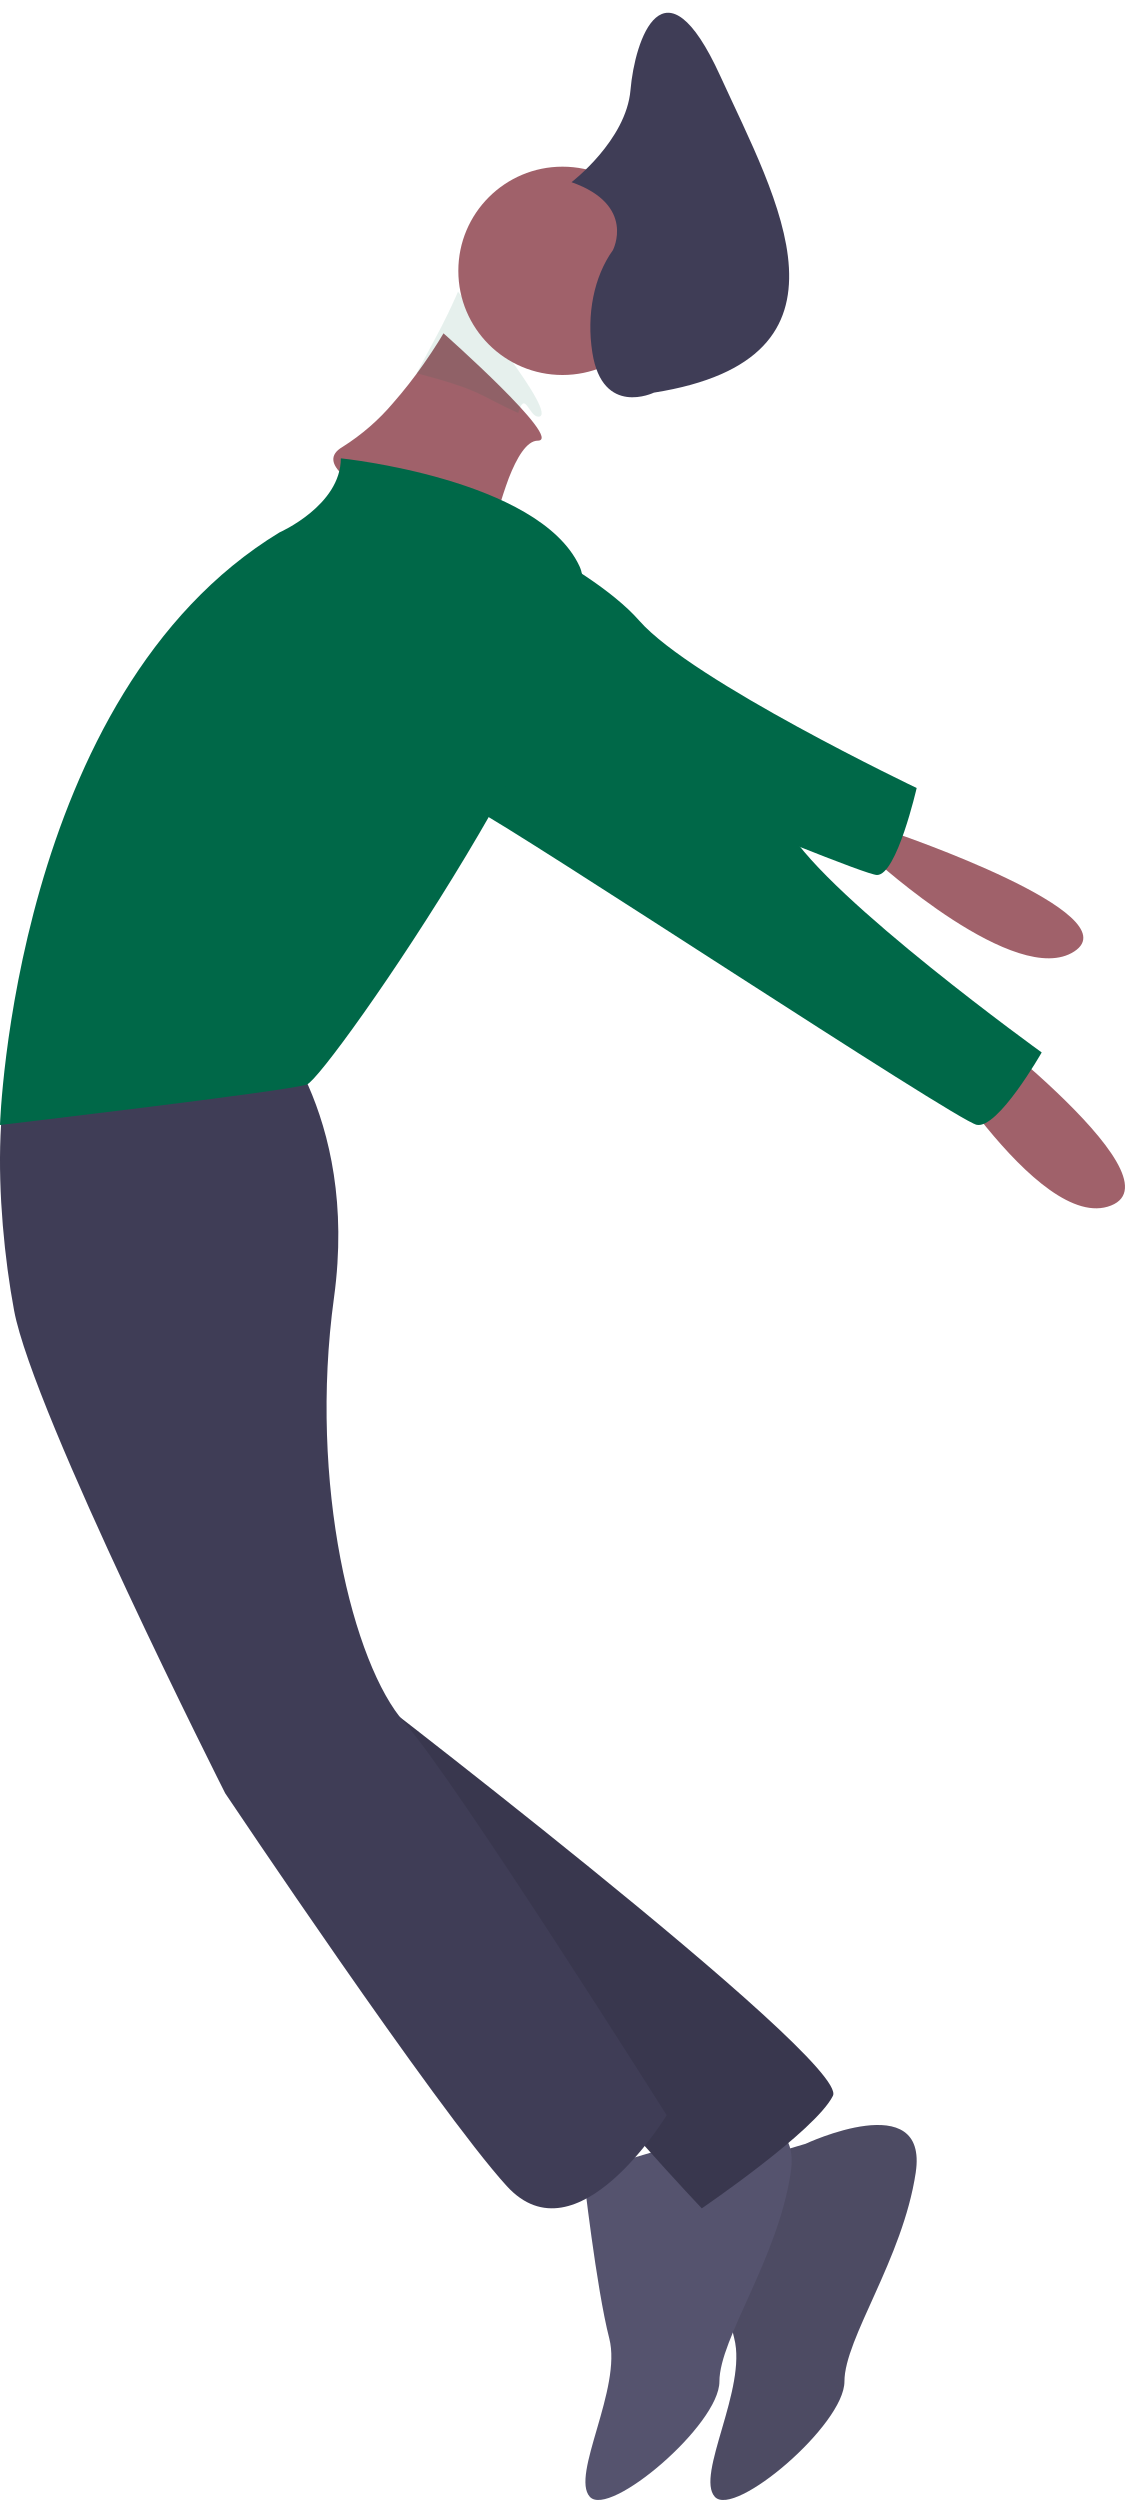
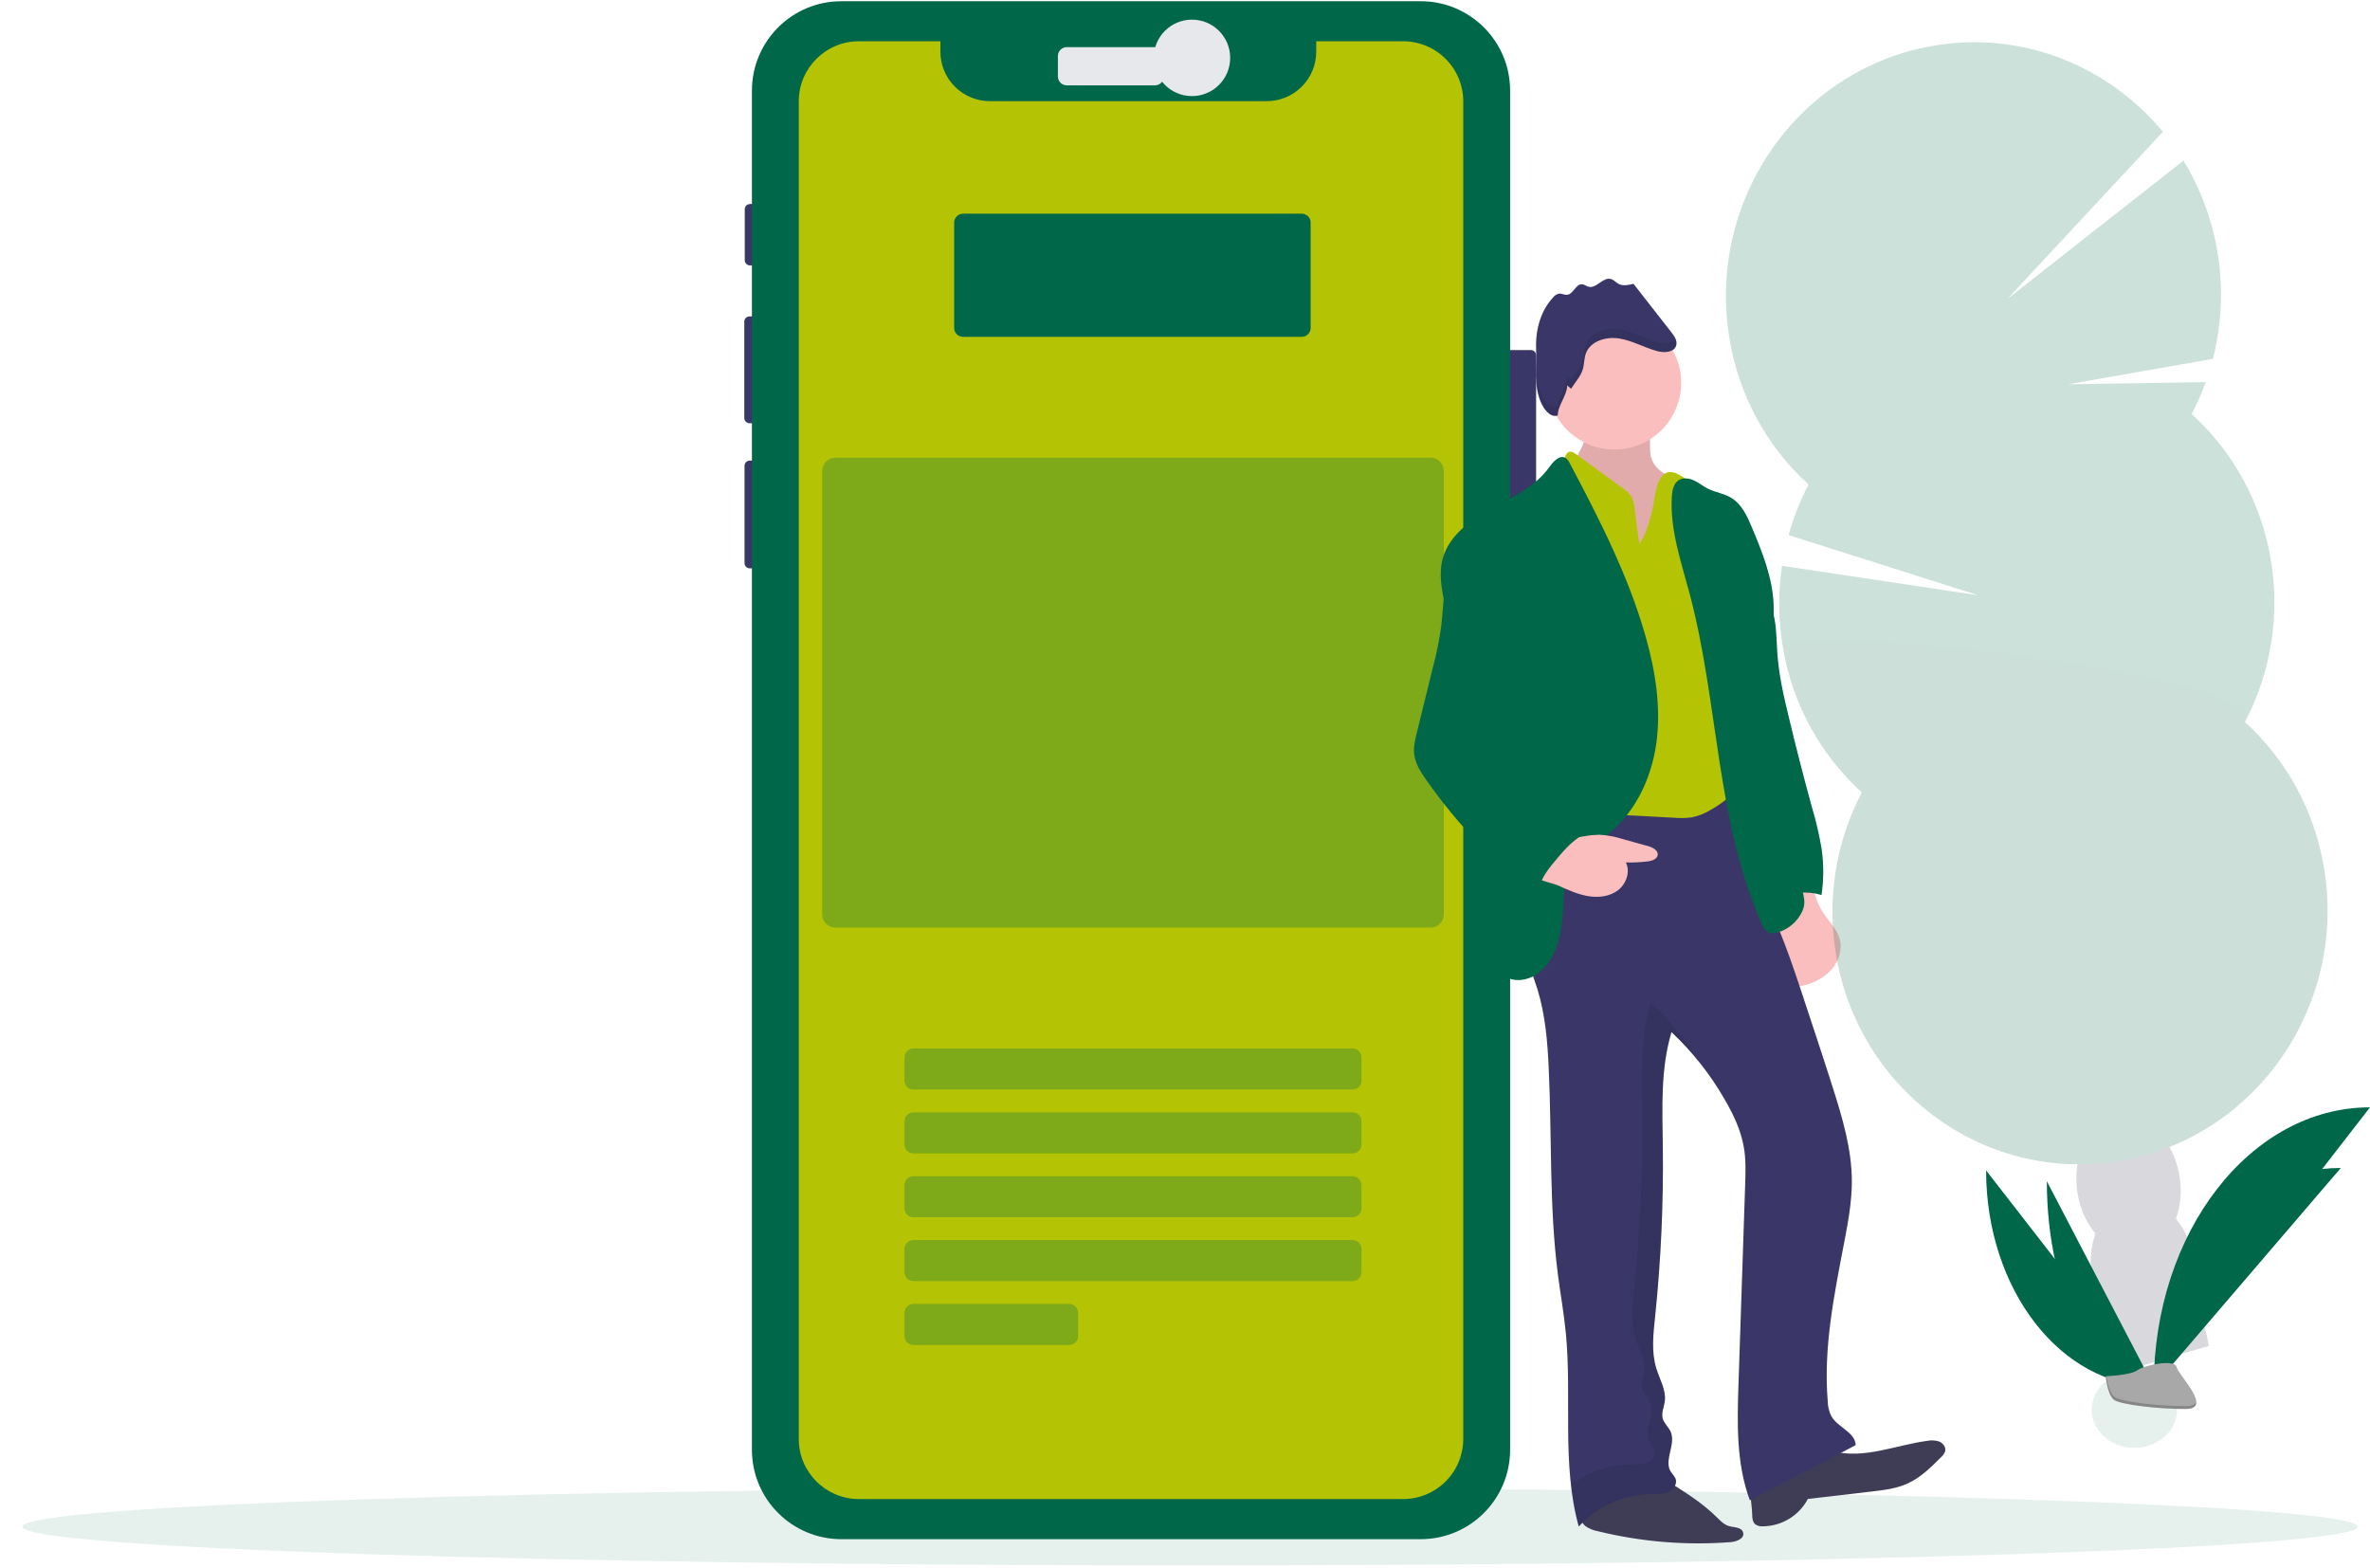
- <svg xmlns="http://www.w3.org/2000/svg" width="27px" height="60px" viewBox="0 0 27 60" version="1.1">
+ <svg xmlns="http://www.w3.org/2000/svg" width="62px" height="41px" viewBox="0 0 62 41" version="1.1">
  <g id="Web" stroke="none" stroke-width="1" fill="none" fill-rule="evenodd">
-     <g id="Prepaid-Plans" transform="translate(-893, -373)">
-       <g id="Group-4-Copy-2" transform="translate(852, 339)">
-         <g id="undraw_i_can_fly_7egl-copy" transform="translate(41, 34)">
-           <path d="M11.775,13 C11.882,12.482 12.027,11.972 12.211,11.474 C12.4,10.989 12.64,10.576 12.906,10.576 C13.553,10.576 10.644,8 10.644,8 C10.644,8 10.461,8.318 10.159,8.747 C9.935,9.067 9.694,9.376 9.435,9.671 C9.09,10.08 8.68,10.436 8.219,10.727 C6.926,11.485 11.775,13 11.775,13 Z" id="Path" fill="#A0616A" />
-           <path d="M22.722,24 C22.722,24 28.42,28.237 26.664,28.933 C24.908,29.629 22,24.652 22,24.652 L22.722,24 Z" id="Path" fill="#A0616A" />
-           <path d="M14.592,16.104 C14.592,16.104 17.945,18.278 18.925,19.931 C19.905,21.585 25,25.259 25,25.259 C25,25.259 23.948,27.107 23.44,26.995 C22.931,26.884 12.446,19.95 11.343,19.389 C10.24,18.827 11.921,15.359 14.592,16.104 Z" id="Path" fill="#006848" />
-           <path d="M14.592,16.104 C14.592,16.104 17.945,18.278 18.925,19.931 C19.905,21.585 25,25.259 25,25.259 C25,25.259 23.948,27.107 23.44,26.995 C22.931,26.884 12.446,19.95 11.343,19.389 C10.24,18.827 11.921,15.359 14.592,16.104 Z" id="Path" fill="#006848" opacity="0.1" />
-           <path d="M21.503,20 C21.503,20 27.166,21.933 25.782,22.835 C24.398,23.737 21,20.644 21,20.644 L21.503,20 Z" id="Path" fill="#A0616A" />
-           <path d="M19.333,51.452 C19.333,51.452 22.288,50.068 21.977,52.143 C21.666,54.218 20.266,56.12 20.266,57.157 C20.266,58.194 17.622,60.442 17.156,59.923 C16.689,59.405 17.933,57.33 17.622,56.12 C17.311,54.91 17,52.143 17,52.143 L19.333,51.452 Z" id="Path" fill="#55536E" />
-           <path d="M19.333,51.452 C19.333,51.452 22.288,50.068 21.977,52.143 C21.666,54.218 20.266,56.12 20.266,57.157 C20.266,58.194 17.622,60.442 17.156,59.923 C16.689,59.405 17.933,57.33 17.622,56.12 C17.311,54.91 17,52.143 17,52.143 L19.333,51.452 Z" id="Path" fill="#000000" opacity="0.1" />
-           <path d="M16.333,51.452 C16.333,51.452 19.288,50.068 18.977,52.143 C18.666,54.218 17.266,56.12 17.266,57.157 C17.266,58.194 14.622,60.442 14.156,59.923 C13.689,59.405 14.933,57.33 14.622,56.12 C14.311,54.91 14,52.143 14,52.143 L16.333,51.452 Z" id="Path" fill="#55536E" />
-           <path d="M8.03,40 C8.03,40 20.409,49.455 19.99,50.299 C19.57,51.143 16.842,53 16.842,53 C16.842,53 7.401,43.039 8.03,40 Z" id="Path" fill="#3F3D56" />
-           <path d="M8.03,40 C8.03,40 20.409,49.455 19.99,50.299 C19.57,51.143 16.842,53 16.842,53 C16.842,53 7.401,43.039 8.03,40 Z" id="Path" fill="#000000" opacity="0.1" />
-           <path d="M6.327,24.343 C6.327,24.343 8.63,26.661 8.016,31.142 C7.401,35.623 8.476,39.949 9.705,41.34 C10.933,42.73 16,50.765 16,50.765 C16,50.765 13.85,54.318 12.161,52.464 C10.472,50.61 5.405,43.039 5.405,43.039 C5.405,43.039 0.799,33.923 0.338,31.451 C-0.122,28.979 -0.276,25.116 0.953,24.343 C2.181,23.571 6.327,24.343 6.327,24.343 Z" id="Path" fill="#3F3D56" />
-           <path d="M10,8.957 C11.609,9.384 11.449,9.467 12.438,9.912 C12.444,9.891 12.449,9.873 12.455,9.855 C12.606,9.393 12.701,10 12.92,10 C13.471,10 10.992,7 10.992,7 C10.992,7 10.898,7.222 10.737,7.556 C10.689,7.653 10.636,7.759 10.579,7.87 C10.53,7.964 10.478,8.062 10.423,8.165 L10,8.957 Z" id="Path" fill="#006848" opacity="0.1" />
-           <circle id="Oval" fill="#A0616A" cx="13.5" cy="6.5" r="2.5" />
-           <path d="M8.18,11 C8.18,11 12.925,11.485 13.906,13.586 C14.888,15.687 7.853,25.869 7.362,26.03 C6.871,26.192 0,27 0,27 C0,27 0.327,16.657 6.708,12.778 C6.708,12.778 8.18,12.131 8.18,11 Z" id="Path" fill="#006848" />
-           <path d="M10.586,12.005 C10.586,12.005 14.073,13.451 15.342,14.896 C16.61,16.342 22,18.912 22,18.912 C22,18.912 21.524,21 21.049,21 C20.573,21 9.634,16.342 8.525,16.021 C7.415,15.699 8.049,11.844 10.586,12.005 Z" id="Path" fill="#006848" />
-           <path d="M14.545,5.76 C14.545,5.76 15.272,4.779 13.819,3.994 C13.819,3.994 15.272,3.209 15.563,2.031 C15.853,0.854 16.871,-1.109 17.743,2.031 C18.615,5.171 20.214,9.292 14.981,9.292 C14.981,9.292 13.673,9.685 13.673,8.115 C13.673,7.188 13.996,6.316 14.545,5.76 L14.545,5.76 Z" id="Path" fill="#3F3D56" transform="translate(16.17318, 4.835684) rotate(-9) translate(-16.17318, -4.835684) " />
+     <g id="Prepaid-Plans" transform="translate(-575, -384)">
+       <g id="Group-4-Copy" transform="translate(564, 339)">
+         <g id="undraw_mobile_life_381t-copy" transform="translate(11, 45)">
+           <ellipse id="Oval" fill="#006848" opacity="0.1" cx="31.134" cy="39.938" rx="30.548" ry="1.014" />
+           <rect id="Rectangle" fill="#3A3768" x="39.185" y="9.158" width="1" height="4.877" rx="0.137" />
+           <rect id="Rectangle" fill="#3A3768" x="19.483" y="5.337" width="1" height="1.606" rx="0.137" />
+           <rect id="Rectangle" fill="#3A3768" x="19.471" y="8.277" width="1" height="2.795" rx="0.137" />
+           <rect id="Rectangle" fill="#3A3768" x="19.477" y="12.049" width="1" height="2.819" rx="0.137" />
+           <rect id="Rectangle" fill="#006848" x="19.671" y="0.032" width="19.834" height="40.233" rx="2.339" />
+           <rect id="Rectangle" fill="#E6E8EC" x="27.675" y="1.233" width="2.77" height="1" rx="0.232" />
+           <ellipse id="Oval" fill="#E6E8EC" cx="31.182" cy="1.514" rx="1" ry="1" />
+           <path d="M36.705,1.079 L34.433,1.079 L34.433,1.352 C34.433,2.067 33.852,2.647 33.136,2.647 L25.899,2.647 C25.554,2.647 25.224,2.511 24.981,2.268 C24.738,2.025 24.601,1.696 24.601,1.352 L24.601,1.079 L22.471,1.079 C21.601,1.079 20.896,1.783 20.896,2.652 L20.896,37.644 C20.896,38.512 21.601,39.216 22.471,39.216 L36.705,39.216 C37.122,39.216 37.523,39.05 37.818,38.755 C38.114,38.46 38.279,38.061 38.279,37.644 L38.279,2.652 C38.279,2.235 38.114,1.835 37.818,1.54 C37.523,1.245 37.122,1.079 36.705,1.079 Z" id="Path" fill="#B4C404" />
+           <rect id="Rectangle" fill="#006848" x="24.961" y="5.59" width="9.326" height="3.222" rx="0.233" />
+           <g id="Group" opacity="0.3" transform="translate(23.62031, 27.39558)" fill="#006848">
+             <rect id="Rectangle" x="0.041" y="0.033" width="11.956" height="1.074" rx="0.233" />
+             <rect id="Rectangle" x="0.041" y="1.704" width="11.956" height="1.074" rx="0.233" />
+             <rect id="Rectangle" x="0.041" y="3.374" width="11.956" height="1.074" rx="0.233" />
+             <rect id="Rectangle" x="0.041" y="5.045" width="11.956" height="1.074" rx="0.233" />
+             <rect id="Rectangle" x="0.041" y="6.716" width="4.543" height="1.074" rx="0.233" />
+           </g>
+           <rect id="Rectangle" fill="#006848" opacity="0.3" x="21.509" y="11.974" width="16.261" height="12.292" rx="0.343" />
+           <path d="M46.541,25.181 C46.558,25.419 46.625,25.702 46.851,25.785 C46.96,25.815 47.076,25.813 47.184,25.779 C47.467,25.718 47.725,25.57 47.921,25.357 C48.109,25.139 48.204,24.83 48.124,24.554 C48.049,24.29 47.835,24.094 47.685,23.864 C47.51,23.596 47.454,23.293 47.332,23.005 C46.367,23.098 46.487,24.463 46.541,25.181 Z" id="Path" fill="#FBBEBE" />
+           <path d="M45.524,13.678 C45.396,14.095 45.851,14.55 45.998,14.961 C46.145,15.371 46.343,15.766 46.423,16.196 C46.477,16.491 46.474,16.792 46.496,17.094 C46.535,17.658 46.661,18.211 46.795,18.759 C46.984,19.552 47.187,20.341 47.403,21.126 C47.51,21.483 47.594,21.846 47.655,22.214 C47.712,22.612 47.71,23.015 47.651,23.413 C47.271,23.299 46.862,23.337 46.51,23.517 C46.264,23.085 46.116,22.605 46.077,22.11 C46.062,21.816 46.065,21.522 46.085,21.228 C46.123,20.398 45.763,19.567 45.751,18.736 C45.755,18.449 45.732,18.161 45.683,17.877 C45.643,17.682 45.647,17.317 45.604,17.122 C45.537,16.813 45.827,16.671 45.811,16.354 L45.723,14.624 C45.704,14.32 45.399,13.949 45.524,13.678 Z" id="Path" fill="#006848" />
+           <path d="M45.524,13.678 C45.396,14.095 45.851,14.55 45.998,14.961 C46.145,15.371 46.343,15.766 46.423,16.196 C46.477,16.491 46.474,16.792 46.496,17.094 C46.535,17.658 46.661,18.211 46.795,18.759 C46.984,19.552 47.187,20.341 47.403,21.126 C47.51,21.483 47.594,21.846 47.655,22.214 C47.712,22.612 47.71,23.015 47.651,23.413 C47.271,23.299 46.862,23.337 46.51,23.517 C46.264,23.085 46.116,22.605 46.077,22.11 C46.062,21.816 46.065,21.522 46.085,21.228 C46.123,20.398 45.763,19.567 45.751,18.736 C45.755,18.449 45.732,18.161 45.683,17.877 C45.643,17.682 45.647,17.317 45.604,17.122 C45.537,16.813 45.827,16.671 45.811,16.354 L45.723,14.624 C45.704,14.32 45.399,13.949 45.524,13.678 Z" id="Path" fill="#006848" opacity="0.1" />
+           <path d="M41.159,12.337 C41.182,12.438 41.229,12.533 41.296,12.613 C41.902,13.456 42.591,14.236 43.355,14.94 C43.433,14.86 43.498,14.768 43.548,14.668 C43.894,14.036 44.067,13.324 44.051,12.604 C43.704,12.493 43.313,12.338 43.202,11.993 C43.114,11.721 43.232,11.396 43.077,11.154 C42.859,10.813 41.927,10.768 41.628,11.017 C41.432,11.179 41.502,11.33 41.44,11.55 C41.371,11.789 41.121,12.081 41.159,12.337 Z" id="Path" fill="#FBBEBE" />
+           <path d="M41.159,12.337 C41.182,12.438 41.229,12.533 41.296,12.613 C41.902,13.456 42.591,14.236 43.355,14.94 C43.433,14.86 43.498,14.768 43.548,14.668 C43.894,14.036 44.067,13.324 44.051,12.604 C43.704,12.493 43.313,12.338 43.202,11.993 C43.114,11.721 43.232,11.396 43.077,11.154 C42.859,10.813 41.927,10.768 41.628,11.017 C41.432,11.179 41.502,11.33 41.44,11.55 C41.371,11.789 41.121,12.081 41.159,12.337 Z" id="Path" fill="#000000" opacity="0.1" />
+           <path d="M41.47,39.919 C41.567,39.989 41.679,40.035 41.797,40.056 C42.935,40.336 44.109,40.432 45.277,40.342 C45.432,40.33 45.64,40.246 45.602,40.095 C45.564,39.944 45.363,39.963 45.225,39.921 C45.096,39.881 44.998,39.777 44.902,39.682 C44.543,39.327 44.109,39.053 43.681,38.782 C43.577,38.708 43.461,38.651 43.337,38.616 C43.189,38.583 43.035,38.611 42.886,38.64 C42.509,38.711 41.791,38.699 41.493,38.977 C41.255,39.198 41.219,39.7 41.47,39.919 Z" id="Path" fill="#3F3D56" />
+           <path d="M45.838,39.621 C45.838,39.714 45.848,39.817 45.919,39.877 C45.976,39.916 46.044,39.934 46.112,39.929 C46.608,39.926 47.062,39.651 47.294,39.213 L48.968,39.018 C49.284,38.981 49.607,38.943 49.898,38.811 C50.242,38.657 50.516,38.384 50.783,38.117 C50.829,38.077 50.865,38.026 50.885,37.969 C50.914,37.863 50.833,37.753 50.732,37.711 C50.627,37.677 50.516,37.671 50.408,37.694 C49.591,37.806 48.771,38.171 47.972,37.968 C47.776,37.918 47.582,37.834 47.38,37.848 C47.272,37.862 47.165,37.891 47.064,37.933 C46.804,38.029 46.027,38.163 45.855,38.384 C45.683,38.604 45.838,39.359 45.838,39.621 Z" id="Path" fill="#3F3D56" />
+           <path d="M41.607,20.966 C41.368,21.338 40.864,21.419 40.512,21.685 C39.974,22.095 39.879,22.859 39.849,23.535 C39.827,24.003 39.815,24.478 39.919,24.935 C39.991,25.253 40.119,25.556 40.217,25.869 C40.427,26.546 40.485,27.261 40.516,27.971 C40.599,29.761 40.526,31.562 40.755,33.341 C40.821,33.849 40.912,34.355 40.962,34.865 C41.127,36.555 40.848,38.298 41.301,39.934 C41.79,39.403 42.476,39.097 43.199,39.085 C43.349,39.085 43.505,39.094 43.642,39.034 C43.78,38.974 43.888,38.814 43.831,38.676 C43.797,38.616 43.757,38.56 43.712,38.507 C43.514,38.209 43.85,37.786 43.706,37.457 C43.651,37.332 43.531,37.238 43.496,37.104 C43.458,36.96 43.531,36.812 43.551,36.664 C43.591,36.366 43.42,36.088 43.331,35.802 C43.196,35.369 43.25,34.907 43.297,34.454 C43.451,32.974 43.519,31.487 43.5,29.999 C43.487,28.992 43.437,27.964 43.727,27 C44.271,27.511 44.737,28.1 45.109,28.746 C45.341,29.141 45.542,29.562 45.619,30.013 C45.678,30.344 45.664,30.682 45.653,31.018 L45.481,36.167 C45.445,37.205 45.415,38.274 45.777,39.248 C46.692,38.761 47.63,38.293 48.546,37.804 C48.531,37.466 48.077,37.343 47.909,37.049 C47.849,36.927 47.816,36.793 47.814,36.656 C47.697,35.261 47.983,33.867 48.247,32.492 C48.347,31.969 48.445,31.441 48.445,30.908 C48.445,30.062 48.196,29.237 47.94,28.431 C47.669,27.577 47.385,26.727 47.103,25.876 C46.921,25.33 46.738,24.784 46.511,24.255 C46.295,23.756 46.039,23.272 45.853,22.761 C45.558,21.938 45.458,21.062 45.359,20.195 C44.113,20.442 42.849,20.719 41.607,20.966 Z" id="Path" fill="#3A3768" />
+           <ellipse id="Oval" fill="#FBBEBE" cx="42.233" cy="10.016" rx="1.747" ry="1.744" />
+           <path d="M42.886,14.231 L42.759,13.286 C42.753,13.18 42.724,13.078 42.676,12.984 C42.617,12.901 42.543,12.83 42.457,12.775 L41.24,11.888 C41.18,11.842 41.097,11.795 41.029,11.828 C40.985,11.857 40.955,11.901 40.944,11.952 C40.752,12.519 40.87,13.137 40.938,13.731 C40.994,14.227 41.013,14.727 41.032,15.223 C41.06,15.674 41.06,16.126 41.032,16.576 C40.966,17.357 40.733,18.143 40.889,18.91 C40.992,19.418 41.173,19.89 41.216,20.407 C41.244,20.765 41.236,21.129 41.349,21.468 C41.768,21.289 42.241,21.308 42.697,21.333 L43.8,21.392 C43.953,21.406 44.108,21.403 44.26,21.382 C44.431,21.346 44.593,21.282 44.742,21.193 C45.135,20.972 45.478,20.674 45.75,20.316 C45.564,19.417 45.744,18.488 45.62,17.578 C45.549,17.054 45.371,16.549 45.287,16.027 C45.184,15.383 45.228,14.714 45.039,14.088 C44.935,13.771 44.802,13.464 44.643,13.171 C44.481,12.838 44.214,12.566 43.883,12.398 C43.822,12.365 43.753,12.348 43.684,12.348 C43.507,12.357 43.398,12.543 43.35,12.713 C43.29,12.916 43.273,13.131 43.227,13.334 C43.156,13.634 43.059,13.98 42.886,14.231 Z" id="Path" fill="#B4C404" />
+           <path d="M39.306,25.479 C39.539,25.724 39.963,25.664 40.234,25.462 C40.822,25.023 40.877,24.181 40.909,23.448 C40.92,23.185 40.938,22.911 41.062,22.681 C41.252,22.323 41.643,22.138 41.968,21.9 C42.739,21.336 43.192,20.408 43.327,19.466 C43.462,18.524 43.308,17.557 43.047,16.64 C42.596,15.054 41.837,13.576 41.066,12.119 C41.043,12.065 41.006,12.018 40.959,11.983 C40.802,11.885 40.632,12.077 40.525,12.227 C40.162,12.734 39.565,13.006 39.017,13.306 C38.469,13.606 37.909,14.006 37.744,14.607 C37.632,15.01 37.719,15.438 37.803,15.847 C37.888,16.255 38.182,16.58 38.405,16.924 C38.664,17.304 38.897,17.701 39.104,18.111 C39.182,18.264 39.242,18.426 39.283,18.593 C39.32,18.789 39.335,18.989 39.33,19.189 C39.343,20.426 39.356,21.666 39.206,22.894 C39.122,23.588 38.985,24.285 39.048,24.983 C39.064,25.172 39.174,25.339 39.306,25.479 Z" id="Path" fill="#006848" />
+           <path d="M40.782,23.174 C41.032,23.286 41.283,23.4 41.552,23.444 C41.822,23.488 42.115,23.453 42.33,23.287 C42.544,23.121 42.655,22.805 42.533,22.561 C42.725,22.567 42.917,22.558 43.107,22.534 C43.216,22.52 43.346,22.478 43.366,22.37 C43.385,22.243 43.232,22.167 43.108,22.132 L42.441,21.948 C42.246,21.885 42.043,21.848 41.839,21.837 C41.712,21.84 41.585,21.852 41.46,21.874 L40.449,22.031 C40.422,22.034 40.396,22.042 40.372,22.055 C40.342,22.081 40.321,22.116 40.312,22.155 C40.263,22.311 40.037,22.743 40.115,22.896 C40.179,23.025 40.643,23.105 40.782,23.174 Z" id="Path" fill="#FBBEBE" />
+           <path d="M47.153,23.828 C47.03,24.103 46.792,24.31 46.503,24.395 C46.441,24.417 46.375,24.422 46.31,24.408 C46.191,24.375 46.125,24.25 46.075,24.137 C44.891,21.447 44.958,18.385 44.205,15.545 C43.981,14.702 43.682,13.854 43.736,12.984 C43.746,12.828 43.779,12.653 43.909,12.566 C44.025,12.489 44.183,12.509 44.31,12.566 C44.437,12.623 44.546,12.715 44.669,12.779 C44.867,12.879 45.097,12.908 45.287,13.022 C45.569,13.191 45.713,13.514 45.839,13.817 C46.109,14.464 46.377,15.13 46.399,15.831 C46.444,17.194 45.839,18.504 46.154,19.829 C46.222,20.09 46.304,20.348 46.398,20.601 C46.715,21.515 46.974,22.448 47.175,23.394 C47.211,23.556 47.218,23.679 47.153,23.828 Z" id="Path" fill="#006848" />
+           <path d="M41.1,10.169 C41.204,10 41.35,9.851 41.406,9.661 C41.447,9.526 41.438,9.379 41.486,9.246 C41.606,8.919 42.021,8.799 42.364,8.855 C42.707,8.912 43.018,9.094 43.353,9.185 C43.539,9.236 43.798,9.221 43.85,9.036 C43.885,8.913 43.801,8.79 43.722,8.69 L42.732,7.424 C42.602,7.457 42.456,7.489 42.338,7.424 C42.269,7.387 42.218,7.32 42.142,7.299 C41.936,7.24 41.763,7.556 41.556,7.501 C41.496,7.485 41.449,7.441 41.389,7.436 C41.222,7.423 41.16,7.698 40.993,7.712 C40.923,7.718 40.857,7.674 40.788,7.681 C40.726,7.693 40.671,7.727 40.633,7.777 C40.302,8.128 40.167,8.632 40.185,9.115 C40.202,9.598 40.119,10.064 40.304,10.51 C40.386,10.704 40.55,10.933 40.751,10.868 C40.751,10.605 40.996,10.344 40.999,10.082" id="Path" fill="#3A3768" />
+           <g id="Group" opacity="0.1" transform="translate(41.0765, 26.20221)" fill="#000000">
+             <path d="M3.399,1.617 C3.043,1.03 2.609,0.493 2.109,0.023 C1.819,0.987 1.87,2.015 1.882,3.022 C1.901,4.509 1.833,5.997 1.679,7.476 C1.632,7.927 1.578,8.392 1.713,8.824 C1.802,9.111 1.973,9.389 1.933,9.687 C1.913,9.835 1.84,9.985 1.878,10.127 C1.912,10.261 2.033,10.354 2.088,10.48 C2.232,10.809 1.896,11.23 2.094,11.53 C2.138,11.582 2.178,11.639 2.213,11.699 C2.273,11.837 2.162,11.997 2.024,12.057 C1.887,12.116 1.731,12.107 1.581,12.108 C1.015,12.117 0.467,12.308 0.018,12.652 C0.058,13.016 0.126,13.377 0.222,13.732 C0.712,13.201 1.399,12.894 2.122,12.883 C2.272,12.883 2.428,12.892 2.566,12.832 C2.703,12.771 2.812,12.612 2.755,12.474 C2.72,12.414 2.68,12.357 2.635,12.305 C2.438,12.006 2.774,11.584 2.63,11.255 C2.575,11.129 2.454,11.036 2.419,10.902 C2.382,10.758 2.455,10.61 2.475,10.462 C2.515,10.163 2.343,9.886 2.254,9.599 C2.12,9.167 2.174,8.704 2.22,8.252 C2.375,6.772 2.443,5.284 2.424,3.797 C2.41,2.79 2.36,1.762 2.651,0.798 C2.92,1.052 3.171,1.326 3.399,1.617 L3.399,1.617 Z" id="Path" />
+           </g>
+           <g id="Group" opacity="0.1" transform="translate(40.11999, 8.6)" fill="#000000">
+             <path d="M0.097,0.571 C0.097,0.489 0.097,0.407 0.097,0.324 C0.091,0.388 0.09,0.452 0.097,0.516 C0.096,0.534 0.097,0.553 0.097,0.571 Z" id="Path" />
+             <path d="M3.233,0.347 C2.898,0.255 2.588,0.073 2.244,0.017 C1.9,-0.039 1.484,0.081 1.366,0.408 C1.318,0.54 1.327,0.687 1.286,0.822 C1.23,1.013 1.084,1.161 0.98,1.331 L0.882,1.243 C0.882,1.505 0.637,1.767 0.634,2.03 C0.433,2.095 0.268,1.866 0.187,1.672 C0.103,1.458 0.061,1.23 0.063,1 C0.057,1.312 0.063,1.616 0.187,1.911 C0.268,2.105 0.433,2.334 0.634,2.269 C0.634,2.006 0.879,1.744 0.882,1.482 L0.98,1.569 C1.084,1.4 1.23,1.251 1.286,1.061 C1.327,0.926 1.318,0.779 1.366,0.646 C1.486,0.319 1.901,0.199 2.244,0.255 C2.587,0.312 2.898,0.494 3.233,0.585 C3.419,0.636 3.678,0.621 3.73,0.436 C3.746,0.373 3.737,0.306 3.706,0.249 C3.623,0.384 3.4,0.392 3.233,0.347 Z" id="Path" />
+           </g>
+           <path d="M37.703,16.384 C37.652,16.749 37.579,17.11 37.483,17.466 L37.065,19.168 C37.02,19.347 36.974,19.536 36.995,19.722 C37.022,19.972 37.164,20.193 37.308,20.399 C38.127,21.572 39.126,22.608 40.269,23.469 C40.203,23.129 40.439,22.812 40.662,22.545 C40.884,22.278 41.099,22.022 41.389,21.849 C40.665,21.167 39.963,20.462 39.284,19.734 C39.212,19.664 39.151,19.584 39.101,19.498 C38.937,19.182 39.101,18.805 39.244,18.479 C39.694,17.441 39.906,16.264 39.617,15.17 C39.508,14.76 39.318,14.348 38.972,14.096 C38.821,13.986 38.616,13.911 38.449,13.995 C38.378,14.035 38.317,14.09 38.269,14.155 C37.733,14.806 37.797,15.591 37.703,16.384 Z" id="Path" fill="#006848" />
+           <g id="Group" opacity="0.2" transform="translate(45.14163, 1.081768)">
+             <path d="M9.96,34.509 C9.984,34.644 10.019,34.777 10.065,34.906 C10.915,34.633 11.773,34.374 12.64,34.13 C12.634,34.095 12.629,34.058 12.623,34.021 C12.562,33.64 12.401,33.283 12.157,32.985 C11.841,32.607 11.413,32.405 10.984,32.485 C10.554,32.564 10.221,32.902 10.05,33.37 C9.922,33.736 9.891,34.128 9.96,34.509 L9.96,34.509 Z" id="Path" fill="#3F3D56" />
+             <ellipse id="Oval" fill="#3F3D56" transform="translate(10.91779, 32.08364) rotate(-8.99) translate(-10.91779, -32.08364) " cx="10.918" cy="32.084" rx="1.353" ry="1.807" />
+             <ellipse id="Oval" fill="#3F3D56" transform="translate(10.54107, 29.90758) rotate(-8.99) translate(-10.54107, -29.90758) " cx="10.541" cy="29.908" rx="1.353" ry="1.807" />
+             <ellipse id="Oval" fill="#3F3D56" transform="translate(10.16426, 27.73103) rotate(-8.99) translate(-10.16426, -27.73103) " cx="10.164" cy="27.731" rx="1.353" ry="1.807" />
+             <ellipse id="Oval" fill="#3F3D56" transform="translate(9.787549, 25.55507) rotate(-8.99) translate(-9.787549, -25.55507) " cx="9.788" cy="25.555" rx="1.353" ry="1.807" />
+             <path d="M12.194,9.75 C12.335,9.481 12.457,9.202 12.561,8.915 L8.961,8.971 L12.749,8.305 C12.987,7.379 13.025,6.414 12.861,5.473 C12.719,4.64 12.419,3.841 11.978,3.12 L7.368,6.743 L11.44,2.367 C10.001,0.626 7.716,-0.304 5.358,0.129 C1.837,0.777 -0.514,4.219 0.109,7.817 C0.355,9.27 1.08,10.6 2.17,11.594 C1.95,12.015 1.776,12.458 1.649,12.916 L6.606,14.49 L1.477,13.72 C1.371,14.434 1.379,15.16 1.502,15.871 C1.748,17.325 2.474,18.654 3.564,19.649 C2.875,20.963 2.641,22.467 2.896,23.928 C3.518,27.526 6.877,29.918 10.399,29.272 C13.921,28.625 16.271,25.182 15.648,21.584 C15.402,20.131 14.677,18.801 13.587,17.807 C14.276,16.493 14.512,14.989 14.258,13.528 C14.012,12.074 13.285,10.744 12.194,9.75 Z" id="Path" fill="#006848" />
+             <path d="M1.502,15.871 C1.748,17.325 2.474,18.654 3.564,19.649 C2.875,20.963 2.641,22.467 2.896,23.928 C3.518,27.526 6.877,29.918 10.399,29.272 C13.921,28.625 16.271,25.182 15.648,21.584 C15.402,20.131 14.677,18.801 13.587,17.807 C14.25,16.541 1.376,15.14 1.502,15.871 Z" id="Path" fill="#000000" opacity="0.1" />
+           </g>
+           <path d="M51.957,30.618 C51.957,33.739 53.918,36.265 56.343,36.265" id="Path" fill="#006848" />
+           <path d="M56.343,36.265 C56.343,33.108 58.532,30.554 61.237,30.554" id="Path" fill="#006848" />
+           <path d="M53.546,30.901 C53.546,33.865 54.797,36.265 56.343,36.265" id="Path" fill="#006848" />
+           <path d="M56.343,36.265 C56.343,32.232 58.873,28.968 62,28.968" id="Path" fill="#006848" />
+           <ellipse id="Oval" fill="#006848" opacity="0.1" cx="55.836" cy="36.877" rx="1.117" ry="1" />
+           <path d="M55.086,36.002 C55.086,36.002 55.723,35.982 55.915,35.845 C56.107,35.709 56.895,35.547 56.942,35.765 C56.99,35.982 57.899,36.853 57.182,36.859 C56.464,36.865 55.508,36.747 55.319,36.63 C55.131,36.514 55.086,36.002 55.086,36.002 Z" id="Path" fill="#A8A8A8" />
+           <path d="M57.193,36.783 C56.476,36.789 55.523,36.671 55.331,36.554 C55.185,36.466 55.127,36.147 55.107,36 L55.086,36 C55.086,36 55.126,36.513 55.318,36.629 C55.51,36.746 56.461,36.863 57.18,36.858 C57.388,36.858 57.46,36.782 57.455,36.673 C57.427,36.74 57.348,36.781 57.193,36.783 Z" id="Path" fill="#000000" opacity="0.2" />
        </g>
      </g>
    </g>
  </g>
</svg>
